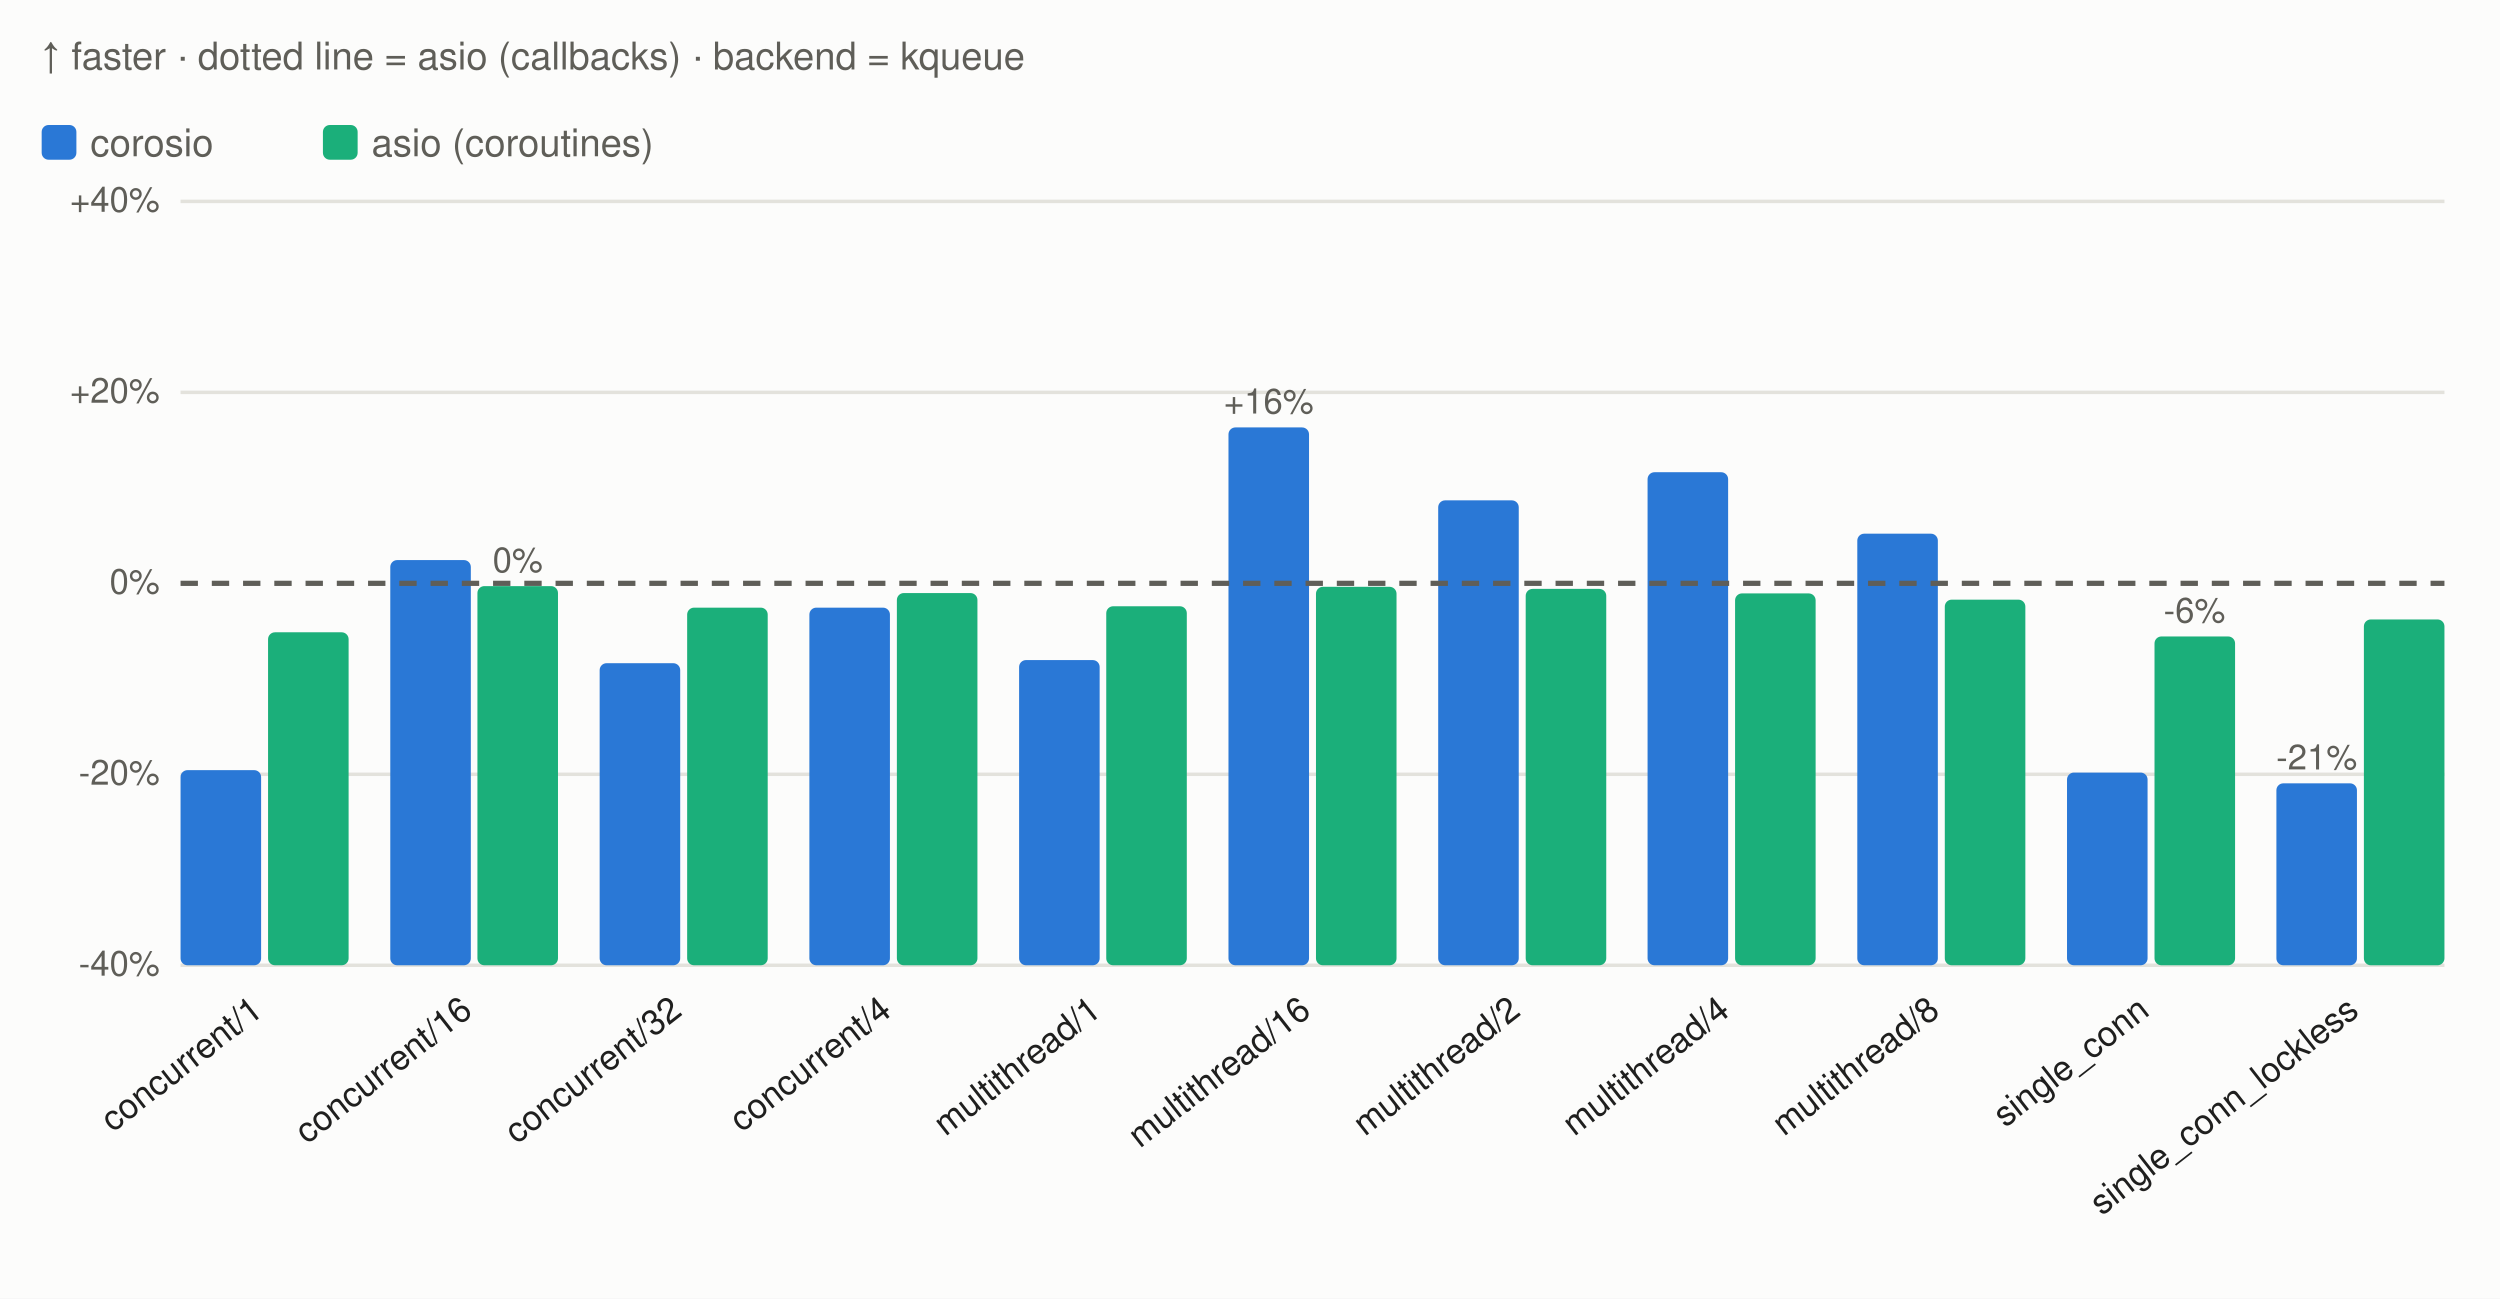
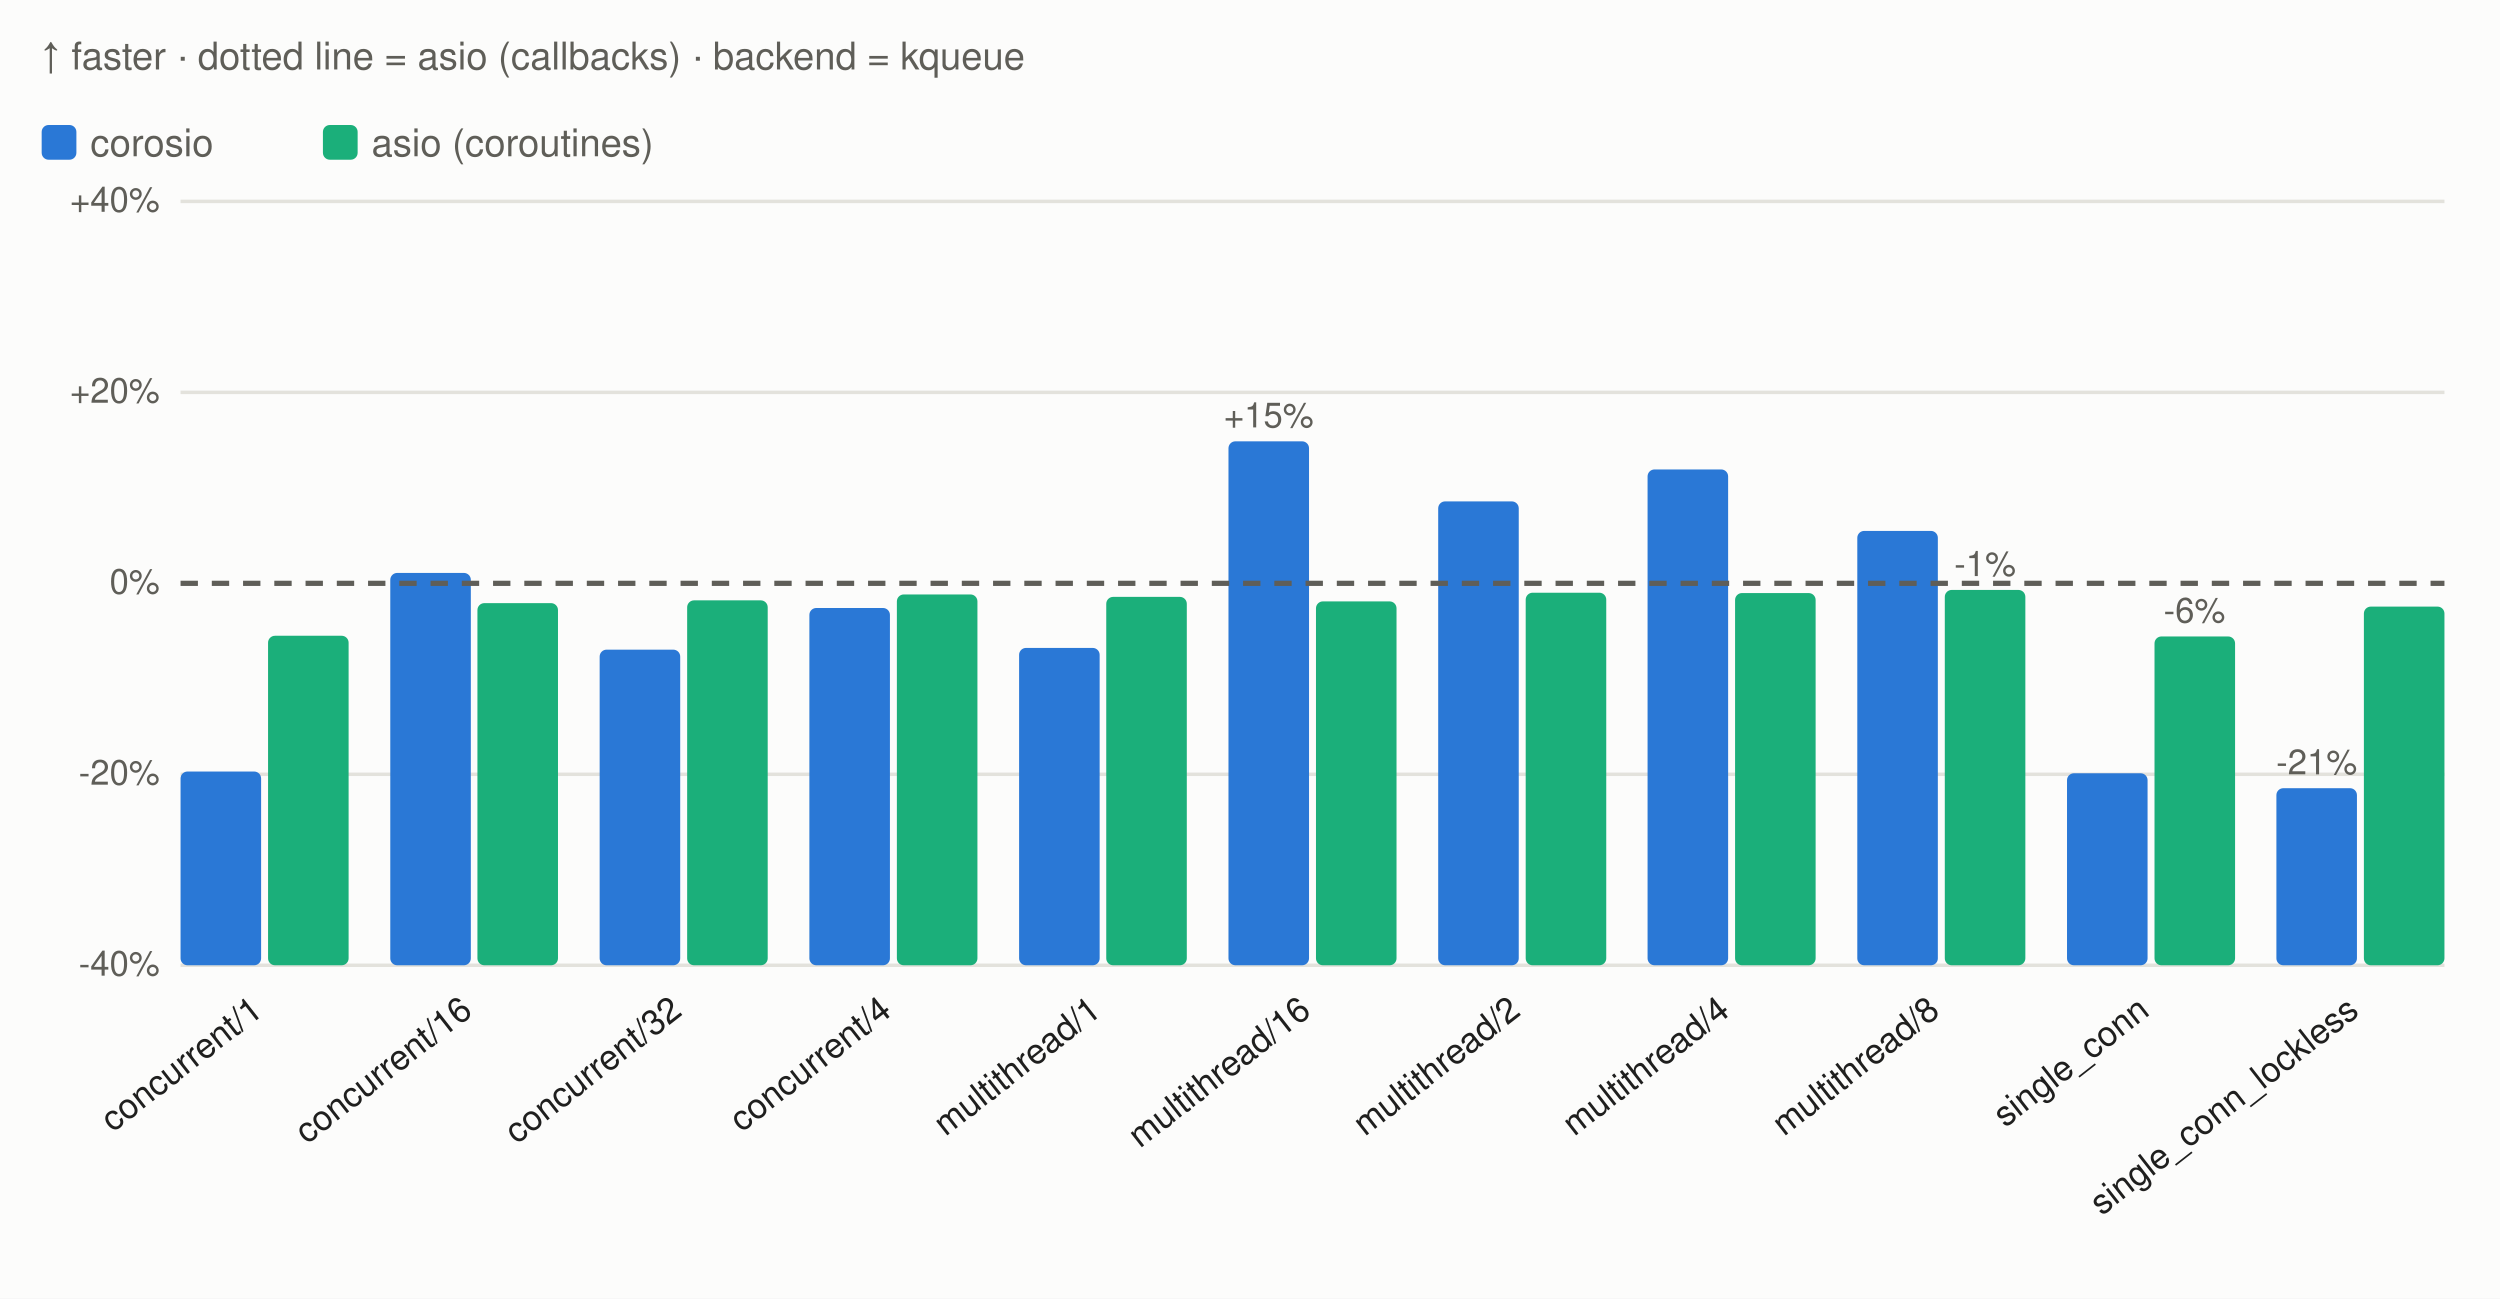
<svg xmlns="http://www.w3.org/2000/svg" class="bch-chart" width="720" height="374" viewBox="0 0 720 374">
  <style>.bch-chart{width:100%;height:auto;overflow:visible}.imageblock.bch-block{align-items:stretch}.imageblock.bch-block .content{width:100%}.bch-seg-label{fill:#ffffff;font-weight:700}html.dark .bch-exact&gt;summary.title,html.dark .bch-exact summary.title{color:var(--text-main-text-primary,#ffffff)}.boostlook .doc .openblock.bch-card{border:1px solid var(--border-border-secondary,#e3e2dc);border-radius:10px;padding:14px 14px 4px;margin-top:1.4rem;margin-bottom:1.4rem}.boostlook .doc .bch-card .imageblock.bch-block{margin-top:0;margin-bottom:0.25rem}.boostlook .doc .bch-card details.bch-exact{margin-top:0;margin-bottom:0.5rem;margin-left:0}.boostlook .doc .bch-card details.bch-exact&gt;summary{margin-left:2rem}.boostlook .doc .bch-card table.stretch,.boostlook #content .bch-card table.stretch{width:100%;margin-left:0;font-size:0.88em}.boostlook .doc .bch-card table.stretch td,.boostlook .doc .bch-card table.stretch th{padding:0.3rem 0.55rem}@media (prefers-color-scheme: dark) {.bch-surface{fill:#1a1a19}.bch-ink{fill:#ffffff}.bch-ink2{fill:#c3c2b7}.bch-grid{stroke:#3a3a38}.bch-zero{stroke:#c3c2b7}.bch-s-native{fill:#3987e5}.bch-s-uring{fill:#d95926}.bch-s-cb{fill:#199e70}.bch-div-pos{fill:#3987e5}.bch-div-neg{fill:#e66767}.bch-div-mid{fill:#383835}}html:not(.dark) .bch-surface{fill:transparent}html:not(.dark) .bch-ink{fill:#1f1f1e}html:not(.dark) .bch-ink2{fill:#5f5e58}html:not(.dark) .bch-grid{stroke:#e3e2dc}html:not(.dark) .bch-zero{stroke:#5f5e58}html:not(.dark) .bch-s-native{fill:#2a78d6}html:not(.dark) .bch-s-uring{fill:#eb6834}html:not(.dark) .bch-s-cb{fill:#1baf7a}html:not(.dark) .bch-div-pos{fill:#2a78d6}html:not(.dark) .bch-div-neg{fill:#e34948}html:not(.dark) .bch-div-mid{fill:#f0efec}html.dark .bch-surface{fill:transparent}html.dark .bch-ink{fill:#ffffff}html.dark .bch-ink2{fill:#c3c2b7}html.dark .bch-grid{stroke:#3a3a38}html.dark .bch-zero{stroke:#c3c2b7}html.dark .bch-s-native{fill:#3987e5}html.dark .bch-s-uring{fill:#d95926}html.dark .bch-s-cb{fill:#199e70}html.dark .bch-div-pos{fill:#3987e5}html.dark .bch-div-neg{fill:#e66767}html.dark .bch-div-mid{fill:#383835}</style>
  <rect width="720" height="374" class="bch-surface" fill="#fcfcfb" />
  <text x="12" y="20" font-family="-apple-system,Segoe UI,Helvetica,Arial,sans-serif" font-size="11" class="bch-ink2" fill="#5f5e58">↑ faster · dotted line = asio (callbacks) · backend = kqueue</text>
  <rect x="12" y="36" width="10" height="10" rx="2" class="bch-s-native" fill="#2a78d6" />
  <text x="26" y="45" font-family="-apple-system,Segoe UI,Helvetica,Arial,sans-serif" font-size="11" class="bch-ink2" fill="#5f5e58">corosio</text>
  <rect x="93" y="36" width="10" height="10" rx="2" class="bch-s-cb" fill="#1baf7a" />
  <text x="107" y="45" font-family="-apple-system,Segoe UI,Helvetica,Arial,sans-serif" font-size="11" class="bch-ink2" fill="#5f5e58">asio (coroutines)</text>
  <line x1="52" y1="278.0" x2="704" y2="278.0" class="bch-grid" stroke="#e3e2dc" stroke-width="1" />
  <text x="46" y="281.0" font-family="-apple-system,Segoe UI,Helvetica,Arial,sans-serif" font-size="10" class="bch-ink2" fill="#5f5e58" text-anchor="end">-40%</text>
  <line x1="52" y1="223.0" x2="704" y2="223.0" class="bch-grid" stroke="#e3e2dc" stroke-width="1" />
  <text x="46" y="226.0" font-family="-apple-system,Segoe UI,Helvetica,Arial,sans-serif" font-size="10" class="bch-ink2" fill="#5f5e58" text-anchor="end">-20%</text>
  <line x1="52" y1="113.0" x2="704" y2="113.0" class="bch-grid" stroke="#e3e2dc" stroke-width="1" />
  <text x="46" y="116.0" font-family="-apple-system,Segoe UI,Helvetica,Arial,sans-serif" font-size="10" class="bch-ink2" fill="#5f5e58" text-anchor="end">+20%</text>
  <line x1="52" y1="58.0" x2="704" y2="58.0" class="bch-grid" stroke="#e3e2dc" stroke-width="1" />
  <text x="46" y="61.0" font-family="-apple-system,Segoe UI,Helvetica,Arial,sans-serif" font-size="10" class="bch-ink2" fill="#5f5e58" text-anchor="end">+40%</text>
  <text x="46" y="171.0" font-family="-apple-system,Segoe UI,Helvetica,Arial,sans-serif" font-size="10" class="bch-ink2" fill="#5f5e58" text-anchor="end">0%</text>
-   <rect x="52.0" y="221.8" width="23.2" height="56.2" rx="2" class="bch-s-native" fill="#2a78d6" />
-   <rect x="77.2" y="182.1" width="23.2" height="95.9" rx="2" class="bch-s-cb" fill="#1baf7a" />
+   <rect x="52.0" y="222.2" width="23.2" height="55.8" rx="2" class="bch-s-native" fill="#2a78d6" />
+   <rect x="77.2" y="183.1" width="23.2" height="94.9" rx="2" class="bch-s-cb" fill="#1baf7a" />
  <text x="76.2" y="292.0" font-family="-apple-system,Segoe UI,Helvetica,Arial,sans-serif" font-size="10" class="bch-ink" fill="#1f1f1e" text-anchor="end" transform="rotate(-38 76.2 292.0)">concurrent/1</text>
-   <rect x="112.4" y="161.3" width="23.2" height="116.7" rx="2" class="bch-s-native" fill="#2a78d6" />
-   <rect x="137.5" y="168.8" width="23.2" height="109.2" rx="2" class="bch-s-cb" fill="#1baf7a" />
-   <text x="149.1" y="164.8" font-family="-apple-system,Segoe UI,Helvetica,Arial,sans-serif" font-size="10" class="bch-ink2" fill="#5f5e58" text-anchor="middle">0%</text>
+   <rect x="112.4" y="165.0" width="23.2" height="113.0" rx="2" class="bch-s-native" fill="#2a78d6" />
+   <rect x="137.5" y="173.7" width="23.2" height="104.3" rx="2" class="bch-s-cb" fill="#1baf7a" />
  <text x="136.5" y="292.0" font-family="-apple-system,Segoe UI,Helvetica,Arial,sans-serif" font-size="10" class="bch-ink" fill="#1f1f1e" text-anchor="end" transform="rotate(-38 136.5 292.0)">concurrent/16</text>
-   <rect x="172.7" y="191.0" width="23.2" height="87.0" rx="2" class="bch-s-native" fill="#2a78d6" />
-   <rect x="197.9" y="175.0" width="23.2" height="103.0" rx="2" class="bch-s-cb" fill="#1baf7a" />
+   <rect x="172.7" y="187.1" width="23.2" height="90.9" rx="2" class="bch-s-native" fill="#2a78d6" />
+   <rect x="197.9" y="172.9" width="23.2" height="105.1" rx="2" class="bch-s-cb" fill="#1baf7a" />
  <text x="196.9" y="292.0" font-family="-apple-system,Segoe UI,Helvetica,Arial,sans-serif" font-size="10" class="bch-ink" fill="#1f1f1e" text-anchor="end" transform="rotate(-38 196.9 292.0)">concurrent/32</text>
-   <rect x="233.1" y="175.0" width="23.2" height="103.0" rx="2" class="bch-s-native" fill="#2a78d6" />
-   <rect x="258.3" y="170.8" width="23.2" height="107.2" rx="2" class="bch-s-cb" fill="#1baf7a" />
+   <rect x="233.1" y="175.1" width="23.2" height="102.9" rx="2" class="bch-s-native" fill="#2a78d6" />
+   <rect x="258.3" y="171.2" width="23.2" height="106.8" rx="2" class="bch-s-cb" fill="#1baf7a" />
  <text x="257.3" y="292.0" font-family="-apple-system,Segoe UI,Helvetica,Arial,sans-serif" font-size="10" class="bch-ink" fill="#1f1f1e" text-anchor="end" transform="rotate(-38 257.3 292.0)">concurrent/4</text>
-   <rect x="293.5" y="190.1" width="23.2" height="87.9" rx="2" class="bch-s-native" fill="#2a78d6" />
-   <rect x="318.6" y="174.6" width="23.2" height="103.4" rx="2" class="bch-s-cb" fill="#1baf7a" />
+   <rect x="293.5" y="186.6" width="23.2" height="91.4" rx="2" class="bch-s-native" fill="#2a78d6" />
+   <rect x="318.6" y="171.9" width="23.2" height="106.1" rx="2" class="bch-s-cb" fill="#1baf7a" />
  <text x="317.6" y="292.0" font-family="-apple-system,Segoe UI,Helvetica,Arial,sans-serif" font-size="10" class="bch-ink" fill="#1f1f1e" text-anchor="end" transform="rotate(-38 317.6 292.0)">multithread/1</text>
-   <rect x="353.8" y="123.1" width="23.2" height="154.9" rx="2" class="bch-s-native" fill="#2a78d6" />
-   <text x="365.4" y="119.1" font-family="-apple-system,Segoe UI,Helvetica,Arial,sans-serif" font-size="10" class="bch-ink2" fill="#5f5e58" text-anchor="middle">+16%</text>
-   <rect x="379.0" y="169.0" width="23.2" height="109.0" rx="2" class="bch-s-cb" fill="#1baf7a" />
+   <rect x="353.8" y="127.1" width="23.2" height="150.9" rx="2" class="bch-s-native" fill="#2a78d6" />
+   <text x="365.4" y="123.1" font-family="-apple-system,Segoe UI,Helvetica,Arial,sans-serif" font-size="10" class="bch-ink2" fill="#5f5e58" text-anchor="middle">+15%</text>
+   <rect x="379.0" y="173.2" width="23.2" height="104.8" rx="2" class="bch-s-cb" fill="#1baf7a" />
  <text x="378.0" y="292.0" font-family="-apple-system,Segoe UI,Helvetica,Arial,sans-serif" font-size="10" class="bch-ink" fill="#1f1f1e" text-anchor="end" transform="rotate(-38 378.0 292.0)">multithread/16</text>
-   <rect x="414.2" y="144.1" width="23.2" height="133.9" rx="2" class="bch-s-native" fill="#2a78d6" />
-   <rect x="439.4" y="169.6" width="23.2" height="108.4" rx="2" class="bch-s-cb" fill="#1baf7a" />
+   <rect x="414.2" y="144.4" width="23.2" height="133.6" rx="2" class="bch-s-native" fill="#2a78d6" />
+   <rect x="439.4" y="170.7" width="23.2" height="107.3" rx="2" class="bch-s-cb" fill="#1baf7a" />
  <text x="438.4" y="292.0" font-family="-apple-system,Segoe UI,Helvetica,Arial,sans-serif" font-size="10" class="bch-ink" fill="#1f1f1e" text-anchor="end" transform="rotate(-38 438.4 292.0)">multithread/2</text>
-   <rect x="474.5" y="136.0" width="23.2" height="142.0" rx="2" class="bch-s-native" fill="#2a78d6" />
-   <rect x="499.7" y="170.9" width="23.2" height="107.1" rx="2" class="bch-s-cb" fill="#1baf7a" />
+   <rect x="474.5" y="135.2" width="23.2" height="142.8" rx="2" class="bch-s-native" fill="#2a78d6" />
+   <rect x="499.7" y="170.8" width="23.2" height="107.2" rx="2" class="bch-s-cb" fill="#1baf7a" />
  <text x="498.7" y="292.0" font-family="-apple-system,Segoe UI,Helvetica,Arial,sans-serif" font-size="10" class="bch-ink" fill="#1f1f1e" text-anchor="end" transform="rotate(-38 498.7 292.0)">multithread/4</text>
-   <rect x="534.9" y="153.7" width="23.2" height="124.3" rx="2" class="bch-s-native" fill="#2a78d6" />
-   <rect x="560.1" y="172.7" width="23.2" height="105.3" rx="2" class="bch-s-cb" fill="#1baf7a" />
+   <rect x="534.9" y="152.9" width="23.2" height="125.1" rx="2" class="bch-s-native" fill="#2a78d6" />
+   <rect x="560.1" y="169.9" width="23.2" height="108.1" rx="2" class="bch-s-cb" fill="#1baf7a" />
+   <text x="571.7" y="165.9" font-family="-apple-system,Segoe UI,Helvetica,Arial,sans-serif" font-size="10" class="bch-ink2" fill="#5f5e58" text-anchor="middle">-1%</text>
  <text x="559.1" y="292.0" font-family="-apple-system,Segoe UI,Helvetica,Arial,sans-serif" font-size="10" class="bch-ink" fill="#1f1f1e" text-anchor="end" transform="rotate(-38 559.1 292.0)">multithread/8</text>
-   <rect x="595.3" y="222.5" width="23.2" height="55.5" rx="2" class="bch-s-native" fill="#2a78d6" />
+   <rect x="595.3" y="222.7" width="23.2" height="55.3" rx="2" class="bch-s-native" fill="#2a78d6" />
  <rect x="620.5" y="183.3" width="23.2" height="94.7" rx="2" class="bch-s-cb" fill="#1baf7a" />
  <text x="632.0" y="179.3" font-family="-apple-system,Segoe UI,Helvetica,Arial,sans-serif" font-size="10" class="bch-ink2" fill="#5f5e58" text-anchor="middle">-6%</text>
  <text x="619.5" y="292.0" font-family="-apple-system,Segoe UI,Helvetica,Arial,sans-serif" font-size="10" class="bch-ink" fill="#1f1f1e" text-anchor="end" transform="rotate(-38 619.5 292.0)">single_conn</text>
-   <rect x="655.6" y="225.6" width="23.2" height="52.4" rx="2" class="bch-s-native" fill="#2a78d6" />
-   <text x="667.2" y="221.6" font-family="-apple-system,Segoe UI,Helvetica,Arial,sans-serif" font-size="10" class="bch-ink2" fill="#5f5e58" text-anchor="middle">-21%</text>
-   <rect x="680.8" y="178.4" width="23.2" height="99.6" rx="2" class="bch-s-cb" fill="#1baf7a" />
+   <rect x="655.6" y="227.0" width="23.2" height="51.0" rx="2" class="bch-s-native" fill="#2a78d6" />
+   <text x="667.2" y="223.0" font-family="-apple-system,Segoe UI,Helvetica,Arial,sans-serif" font-size="10" class="bch-ink2" fill="#5f5e58" text-anchor="middle">-21%</text>
+   <rect x="680.8" y="174.7" width="23.2" height="103.3" rx="2" class="bch-s-cb" fill="#1baf7a" />
  <text x="679.8" y="292.0" font-family="-apple-system,Segoe UI,Helvetica,Arial,sans-serif" font-size="10" class="bch-ink" fill="#1f1f1e" text-anchor="end" transform="rotate(-38 679.8 292.0)">single_conn_lockless</text>
  <line x1="52" y1="168.0" x2="704" y2="168.0" class="bch-zero" stroke="#5f5e58" stroke-width="1.5" stroke-dasharray="5 4" />
</svg>
